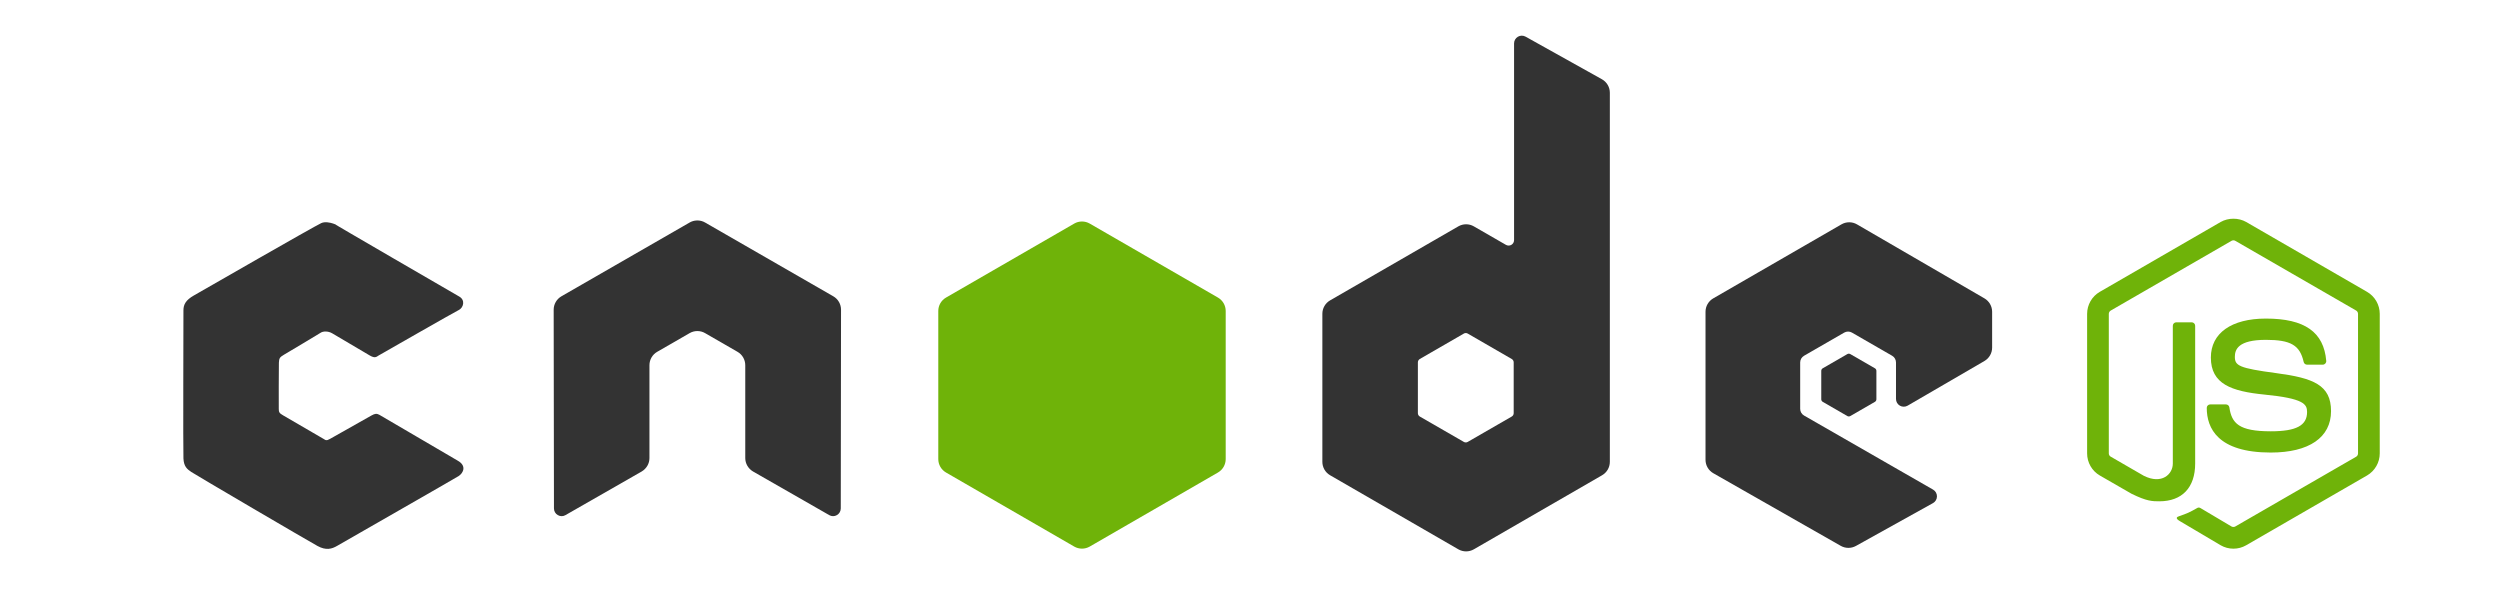
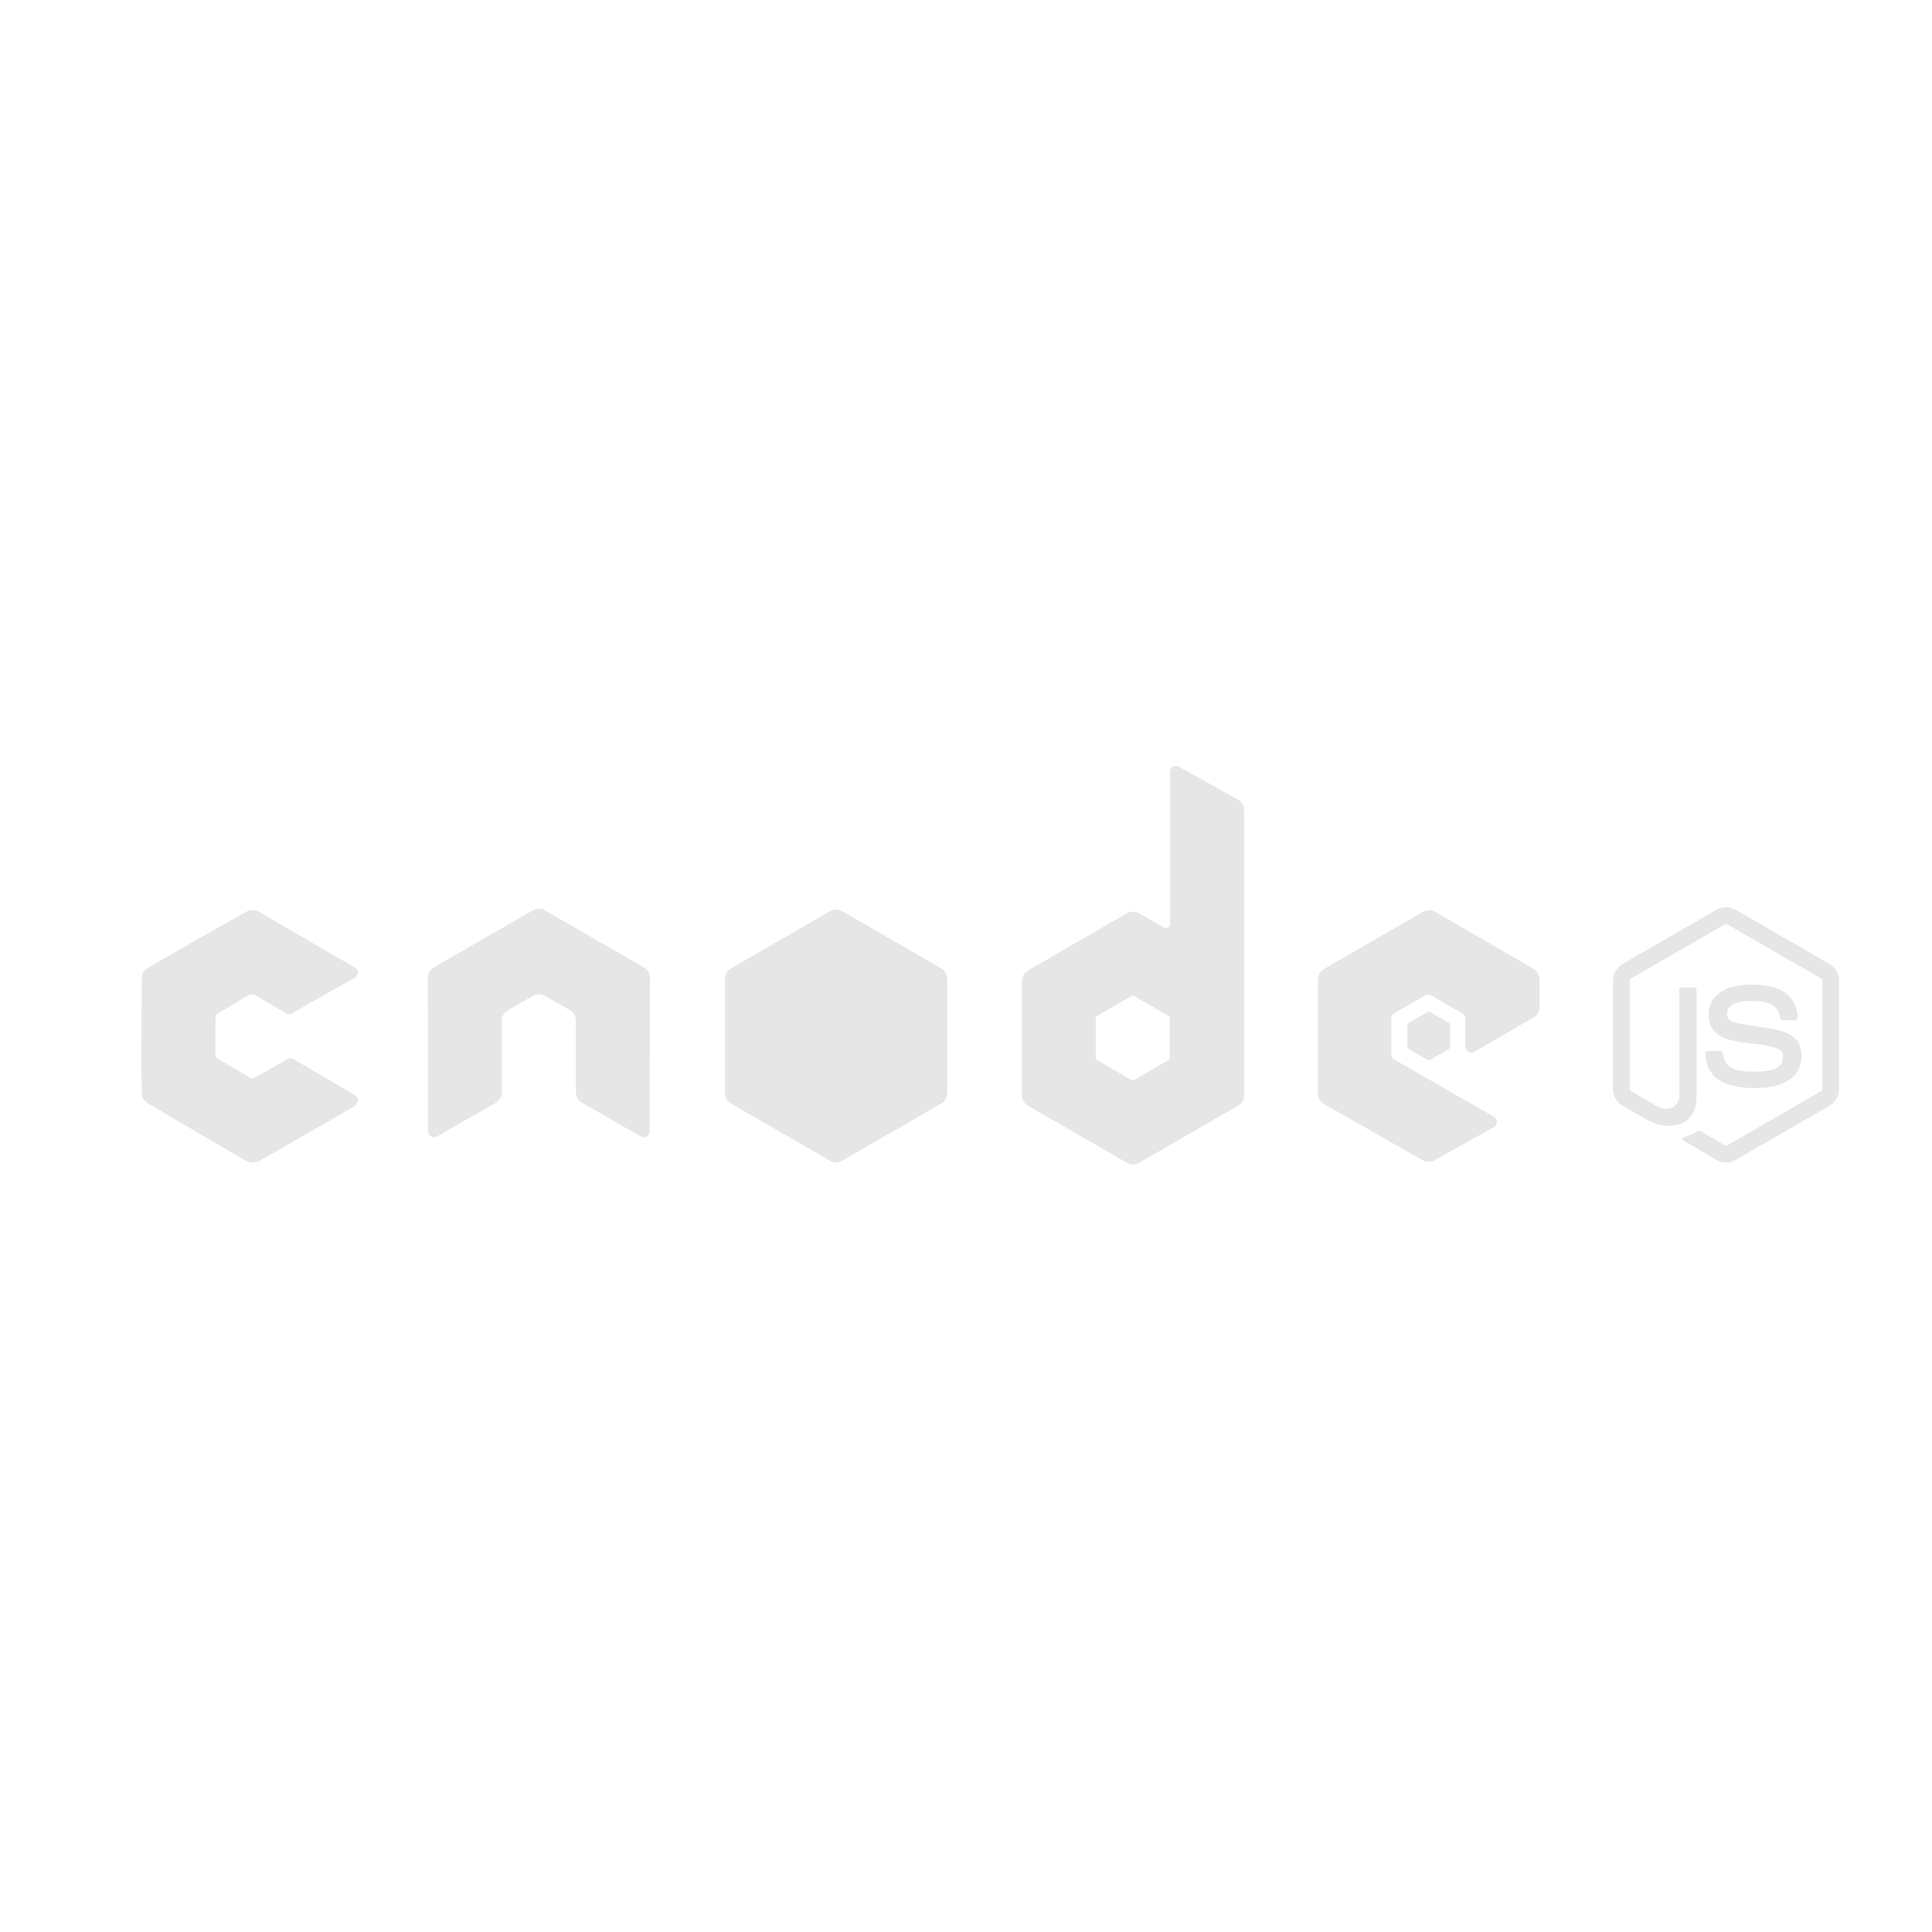
- <svg xmlns="http://www.w3.org/2000/svg" class="icon" width="200px" height="47.13px" viewBox="0 0 4345 1024" version="1.1">
-   <path d="M1461.642 538.397c0-9.686-5.093-18.586-13.457-23.383l-222.828-128.243c-3.771-2.215-7.997-3.367-12.269-3.538h-2.305c-4.263 0.17-8.48 1.323-12.305 3.538l-222.837 128.243c-8.302 4.799-13.475 13.699-13.475 23.383l0.491 345.308c0 4.807 2.494 9.275 6.719 11.625 4.137 2.483 9.248 2.483 13.367 0l132.435-75.818c8.373-4.986 13.465-13.753 13.465-23.349v-161.35c0-9.614 5.102-18.505 13.439-23.287l56.393-32.49c4.199-2.422 8.793-3.609 13.493-3.609 4.585 0 9.302 1.188 13.386 3.609l56.366 32.49c8.347 4.78 13.457 13.671 13.457 23.287v161.342c0 9.597 5.165 18.426 13.493 23.349l132.391 75.818c4.156 2.483 9.337 2.483 13.457 0 4.102-2.35 6.684-6.817 6.684-11.625l0.438-345.299z" fill="#333333" />
-   <path d="M2651.51 63.709c-4.173-2.323-9.266-2.27-13.386 0.143-4.111 2.422-6.639 6.836-6.639 11.607v341.977c0 3.36-1.796 6.47-4.691 8.158-2.913 1.68-6.515 1.68-9.436 0l-55.812-32.159c-8.329-4.799-18.559-4.789-26.896 0.007l-222.917 128.655c-8.337 4.799-13.457 13.689-13.457 23.295v257.355c0 9.614 5.121 18.497 13.449 23.313l222.908 128.745c8.347 4.816 18.595 4.816 26.933 0l222.944-128.745c8.337-4.817 13.457-13.699 13.457-23.313v-641.507c0-9.757-5.281-18.756-13.806-23.51l-132.65-74.022zM2630.834 718.192c0 2.412-1.296 4.638-3.378 5.817l-76.524 44.123c-2.082 1.207-4.656 1.207-6.719 0l-76.542-44.123c-2.074-1.189-3.369-3.413-3.369-5.817v-88.382c0-2.404 1.296-4.62 3.36-5.817l76.542-44.205c2.074-1.207 4.647-1.207 6.738 0l76.524 44.205c2.074 1.207 3.369 3.423 3.369 5.817v88.382z" fill="#333333" />
-   <path d="M3449.043 627.503c8.292-4.817 13.394-13.68 13.394-23.268v-62.362c0-9.588-5.102-18.461-13.403-23.277l-221.488-128.602c-8.347-4.843-18.623-4.852-26.986-0.036l-222.837 128.647c-8.337 4.817-13.457 13.699-13.457 23.313v257.284c0 9.678 5.182 18.595 13.591 23.376l221.452 126.189c8.167 4.665 18.175 4.709 26.396 0.161l133.937-74.452c4.263-2.377 6.898-6.836 6.916-11.687 0.036-4.852-2.547-9.346-6.746-11.75l-224.231-128.726c-4.199-2.395-6.773-6.854-6.773-11.67v-80.635c0-4.809 2.565-9.258 6.746-11.651l69.797-40.246c4.146-2.395 9.284-2.395 13.431 0l69.833 40.246c4.173 2.395 6.738 6.845 6.738 11.651v63.452c0 4.807 2.573 9.258 6.746 11.67 4.173 2.404 9.311 2.386 13.475-0.026l133.472-77.597z" fill="#333333" />
-   <path d="M1866.988 388.601c8.329-4.807 18.586-4.807 26.914 0l222.882 128.629c8.346 4.799 13.475 13.689 13.475 23.313v257.445c0 9.625-5.129 18.505-13.457 23.322l-222.891 128.718c-8.337 4.807-18.595 4.807-26.933 0l-222.837-128.718c-8.327-4.816-13.457-13.699-13.457-23.322v-257.453c0-9.614 5.129-18.505 13.465-23.303l222.837-128.629z" fill="#6FB309" />
-   <path d="M3881.822 953.708c-7.675 0-15.334-2.011-22.054-5.898l-70.172-41.515c-10.473-5.861-5.37-7.935-1.904-9.142 13.967-4.853 16.809-5.969 31.731-14.422 1.546-0.885 3.609-0.554 5.218 0.402l53.908 32.007c1.957 1.081 4.701 1.081 6.503 0l210.185-121.319c1.957-1.118 3.199-3.36 3.199-5.683v-242.575c0-2.368-1.251-4.583-3.253-5.782l-210.103-121.212c-1.939-1.134-4.522-1.134-6.47 0l-210.023 121.239c-2.046 1.171-3.333 3.449-3.333 5.754v242.567c0 2.323 1.286 4.521 3.315 5.62l57.563 33.259c31.239 15.62 50.379-2.77 50.379-21.258v-239.475c0-3.386 2.725-6.058 6.103-6.058h26.655c3.333 0 6.095 2.672 6.095 6.058v239.475c0 41.693-22.705 65.605-62.237 65.605-12.153 0-21.713 0-48.413-13.153l-55.116-31.731c-13.618-7.882-22.043-22.59-22.043-38.343v-242.567c0-15.754 8.417-30.471 22.043-38.307l210.174-121.453c13.305-7.515 30.988-7.515 44.177 0l210.158 121.453c13.618 7.882 22.087 22.553 22.087 38.307v242.567c0 15.754-8.462 30.407-22.087 38.343l-210.158 121.337c-6.719 3.888-14.361 5.898-22.133 5.898z" fill="#6FB309" />
-   <path d="M3946.748 786.603c-91.984 0-111.239-42.221-111.239-77.623 0-3.367 2.707-6.058 6.076-6.058h27.173c3.03 0 5.567 2.172 6.032 5.138 4.102 27.673 16.334 41.622 71.967 41.622 44.267 0 63.121-10.017 63.121-33.508 0-13.538-5.344-23.59-74.157-30.327-57.518-5.701-93.073-18.407-93.073-64.409 0-42.399 35.742-67.696 95.674-67.696 67.33 0 100.642 23.366 104.869 73.513 0.161 1.724-0.465 3.386-1.617 4.673-1.153 1.207-2.752 1.939-4.45 1.939h-27.271c-2.833 0-5.325-2.011-5.906-4.746-6.532-29.111-22.455-38.414-65.632-38.414-48.341 0-53.963 16.843-53.963 29.461 0 15.289 6.63 19.738 71.905 28.38 64.597 8.533 95.273 20.633 95.273 66.034 0 45.795-38.191 72.021-104.779 72.021z" fill="#6FB309" />
-   <path d="M3210.772 615.459c1.599-0.929 3.556-0.929 5.155 0l42.774 24.681c1.609 0.921 2.582 2.627 2.582 4.467v49.388c0 1.85-0.974 3.547-2.582 4.478l-42.774 24.689c-1.599 0.921-3.556 0.921-5.155 0l-42.74-24.689c-1.609-0.929-2.582-2.627-2.582-4.478v-49.388c0-1.84 0.974-3.547 2.582-4.467l42.74-24.681z" fill="#333333" />
-   <path d="M642.182 617.711c9.811 5.808 12.134 2.279 15.566 0.313 3.44-1.975 131.309-75.157 139.45-79.143 8.149-3.985 11.75-17.111 1.019-23.322-10.732-6.228-227.054-131.542-216.609-126.172 11.25 5.773-10.74-7.407-23.465-1.564-12.734 5.843-207.583 117.879-221.398 125.767-13.806 7.89-18.158 15.468-18.113 25.975 0.036 10.508-0.697 243.523 0 257.355 0.697 13.833 6.166 18.336 13.457 23.313 7.292 4.986 204.635 120.676 219.566 128.763 14.932 8.105 24.734 5.335 34.43-0.358 9.696-5.71 203.081-116.19 210.818-121.114 7.738-4.924 14.771-17.594-1.402-26.736-16.182-9.132-132.06-77.678-136.527-79.911s-7.113-2.279-13.582 1.349c-6.47 3.646-64.533 36.297-71.601 40.425s-8.078 2.27-11.465 0.295c-3.378-1.984-63.309-36.949-70.225-40.845s-7.738-5.861-7.756-11.169c-0.007-5.299-0.161-72.566 0.205-80.403 0.358-7.837 1.475-9.597 8.596-13.833 7.122-4.236 59.824-35.545 64.033-38.361 4.199-2.815 13.037-3.083 19.935 0.965 6.898 4.039 55.258 32.588 65.069 38.406z" fill="#333333" />
+ <svg xmlns="http://www.w3.org/2000/svg" t="1574696640616" class="icon" viewBox="0 0 4345 1024" version="1.1" p-id="2056" id="mx_n_1574696640618" width="200" height="200">
+   <path d="M1461.642 538.397c0-9.686-5.093-18.586-13.457-23.383l-222.828-128.243c-3.771-2.215-7.997-3.367-12.269-3.538h-2.305c-4.263 0.17-8.48 1.323-12.305 3.538l-222.837 128.243c-8.302 4.799-13.475 13.699-13.475 23.383l0.491 345.308c0 4.807 2.494 9.275 6.719 11.625 4.137 2.483 9.248 2.483 13.367 0l132.435-75.818c8.373-4.986 13.465-13.753 13.465-23.349v-161.35c0-9.614 5.102-18.505 13.439-23.287l56.393-32.49c4.199-2.422 8.793-3.609 13.493-3.609 4.585 0 9.302 1.188 13.386 3.609l56.366 32.49c8.347 4.78 13.457 13.671 13.457 23.287v161.342c0 9.597 5.165 18.426 13.493 23.349l132.391 75.818c4.156 2.483 9.337 2.483 13.457 0 4.102-2.35 6.684-6.817 6.684-11.625l0.438-345.299z" fill="#e6e6e6" p-id="2057" />
+   <path d="M2651.51 63.709c-4.173-2.323-9.266-2.27-13.386 0.143-4.111 2.422-6.639 6.836-6.639 11.607v341.977c0 3.36-1.796 6.47-4.691 8.158-2.913 1.68-6.515 1.68-9.436 0l-55.812-32.159c-8.329-4.799-18.559-4.789-26.896 0.007l-222.917 128.655c-8.337 4.799-13.457 13.689-13.457 23.295v257.355c0 9.614 5.121 18.497 13.449 23.313l222.908 128.745c8.347 4.816 18.595 4.816 26.933 0l222.944-128.745c8.337-4.817 13.457-13.699 13.457-23.313v-641.507c0-9.757-5.281-18.756-13.806-23.51l-132.65-74.022zM2630.834 718.192c0 2.412-1.296 4.638-3.378 5.817l-76.524 44.123c-2.082 1.207-4.656 1.207-6.719 0l-76.542-44.123c-2.074-1.189-3.369-3.413-3.369-5.817v-88.382c0-2.404 1.296-4.62 3.36-5.817l76.542-44.205c2.074-1.207 4.647-1.207 6.738 0l76.524 44.205c2.074 1.207 3.369 3.423 3.369 5.817v88.382z" fill="#e6e6e6" p-id="2058" />
+   <path d="M3449.043 627.503c8.292-4.817 13.394-13.68 13.394-23.268v-62.362c0-9.588-5.102-18.461-13.403-23.277l-221.488-128.602c-8.347-4.843-18.623-4.852-26.986-0.036l-222.837 128.647c-8.337 4.817-13.457 13.699-13.457 23.313v257.284c0 9.678 5.182 18.595 13.591 23.376l221.452 126.189c8.167 4.665 18.175 4.709 26.396 0.161l133.937-74.452c4.263-2.377 6.898-6.836 6.916-11.687 0.036-4.852-2.547-9.346-6.746-11.75l-224.231-128.726c-4.199-2.395-6.773-6.854-6.773-11.67v-80.635c0-4.809 2.565-9.258 6.746-11.651l69.797-40.246c4.146-2.395 9.284-2.395 13.431 0l69.833 40.246c4.173 2.395 6.738 6.845 6.738 11.651v63.452c0 4.807 2.573 9.258 6.746 11.67 4.173 2.404 9.311 2.386 13.475-0.026l133.472-77.597z" fill="#e6e6e6" p-id="2059" />
+   <path d="M1866.988 388.601c8.329-4.807 18.586-4.807 26.914 0l222.882 128.629c8.346 4.799 13.475 13.689 13.475 23.313v257.445c0 9.625-5.129 18.505-13.457 23.322l-222.891 128.718c-8.337 4.807-18.595 4.807-26.933 0l-222.837-128.718c-8.327-4.816-13.457-13.699-13.457-23.322v-257.453c0-9.614 5.129-18.505 13.465-23.303l222.837-128.629z" fill="#e6e6e6" p-id="2060" />
+   <path d="M3881.822 953.708c-7.675 0-15.334-2.011-22.054-5.898l-70.172-41.515c-10.473-5.861-5.37-7.935-1.904-9.142 13.967-4.853 16.809-5.969 31.731-14.422 1.546-0.885 3.609-0.554 5.218 0.402l53.908 32.007c1.957 1.081 4.701 1.081 6.503 0l210.185-121.319c1.957-1.118 3.199-3.36 3.199-5.683v-242.575c0-2.368-1.251-4.583-3.253-5.782l-210.103-121.212c-1.939-1.134-4.522-1.134-6.47 0l-210.023 121.239c-2.046 1.171-3.333 3.449-3.333 5.754v242.567c0 2.323 1.286 4.521 3.315 5.62l57.563 33.259c31.239 15.62 50.379-2.77 50.379-21.258v-239.475c0-3.386 2.725-6.058 6.103-6.058h26.655c3.333 0 6.095 2.672 6.095 6.058v239.475c0 41.693-22.705 65.605-62.237 65.605-12.153 0-21.713 0-48.413-13.153l-55.116-31.731c-13.618-7.882-22.043-22.59-22.043-38.343v-242.567c0-15.754 8.417-30.471 22.043-38.307l210.174-121.453c13.305-7.515 30.988-7.515 44.177 0l210.158 121.453c13.618 7.882 22.087 22.553 22.087 38.307v242.567c0 15.754-8.462 30.407-22.087 38.343l-210.158 121.337c-6.719 3.888-14.361 5.898-22.133 5.898z" fill="#e6e6e6" p-id="2061" />
+   <path d="M3946.748 786.603c-91.984 0-111.239-42.221-111.239-77.623 0-3.367 2.707-6.058 6.076-6.058h27.173c3.03 0 5.567 2.172 6.032 5.138 4.102 27.673 16.334 41.622 71.967 41.622 44.267 0 63.121-10.017 63.121-33.508 0-13.538-5.344-23.59-74.157-30.327-57.518-5.701-93.073-18.407-93.073-64.409 0-42.399 35.742-67.696 95.674-67.696 67.33 0 100.642 23.366 104.869 73.513 0.161 1.724-0.465 3.386-1.617 4.673-1.153 1.207-2.752 1.939-4.45 1.939h-27.271c-2.833 0-5.325-2.011-5.906-4.746-6.532-29.111-22.455-38.414-65.632-38.414-48.341 0-53.963 16.843-53.963 29.461 0 15.289 6.63 19.738 71.905 28.38 64.597 8.533 95.273 20.633 95.273 66.034 0 45.795-38.191 72.021-104.779 72.021z" fill="#e6e6e6" p-id="2062" />
+   <path d="M3210.772 615.459c1.599-0.929 3.556-0.929 5.155 0l42.774 24.681c1.609 0.921 2.582 2.627 2.582 4.467v49.388c0 1.85-0.974 3.547-2.582 4.478l-42.774 24.689c-1.599 0.921-3.556 0.921-5.155 0l-42.74-24.689c-1.609-0.929-2.582-2.627-2.582-4.478v-49.388c0-1.84 0.974-3.547 2.582-4.467l42.74-24.681z" fill="#e6e6e6" p-id="2063" />
+   <path d="M642.182 617.711c9.811 5.808 12.134 2.279 15.566 0.313 3.44-1.975 131.309-75.157 139.45-79.143 8.149-3.985 11.75-17.111 1.019-23.322-10.732-6.228-227.054-131.542-216.609-126.172 11.25 5.773-10.74-7.407-23.465-1.564-12.734 5.843-207.583 117.879-221.398 125.767-13.806 7.89-18.158 15.468-18.113 25.975 0.036 10.508-0.697 243.523 0 257.355 0.697 13.833 6.166 18.336 13.457 23.313 7.292 4.986 204.635 120.676 219.566 128.763 14.932 8.105 24.734 5.335 34.43-0.358 9.696-5.71 203.081-116.19 210.818-121.114 7.738-4.924 14.771-17.594-1.402-26.736-16.182-9.132-132.06-77.678-136.527-79.911s-7.113-2.279-13.582 1.349c-6.47 3.646-64.533 36.297-71.601 40.425s-8.078 2.27-11.465 0.295c-3.378-1.984-63.309-36.949-70.225-40.845s-7.738-5.861-7.756-11.169c-0.007-5.299-0.161-72.566 0.205-80.403 0.358-7.837 1.475-9.597 8.596-13.833 7.122-4.236 59.824-35.545 64.033-38.361 4.199-2.815 13.037-3.083 19.935 0.965 6.898 4.039 55.258 32.588 65.069 38.406z" fill="#e6e6e6" p-id="2064" />
</svg>
